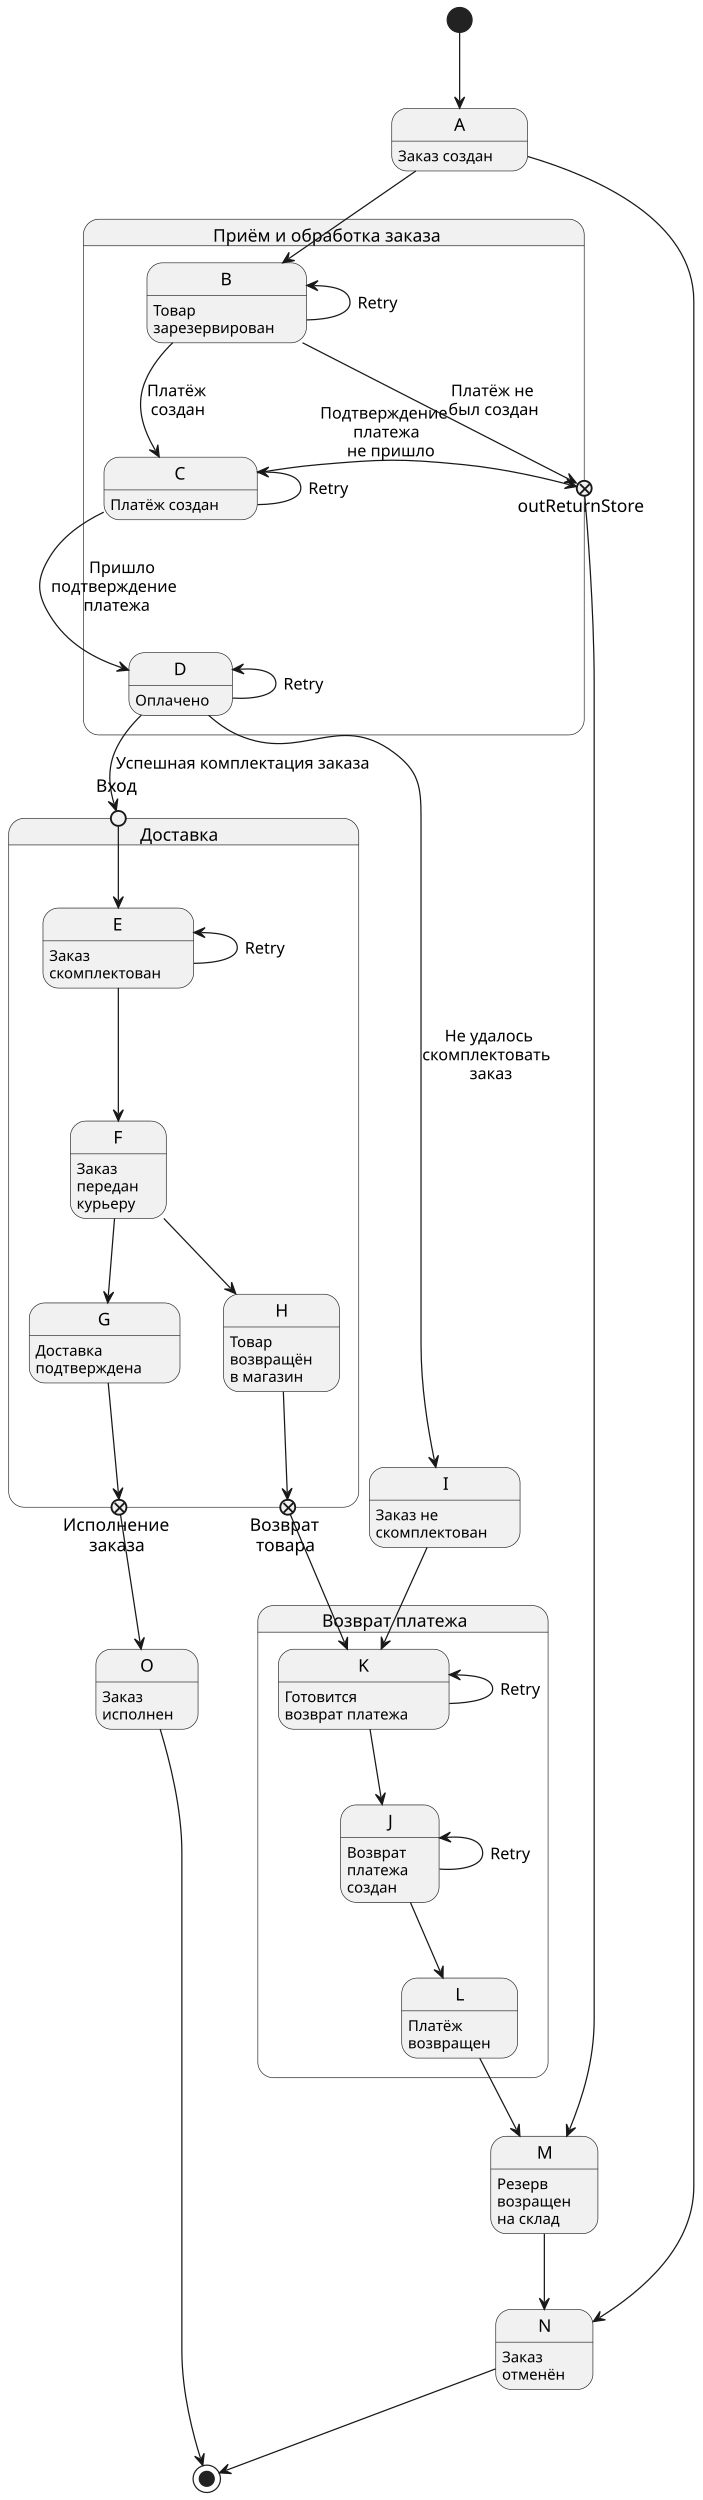
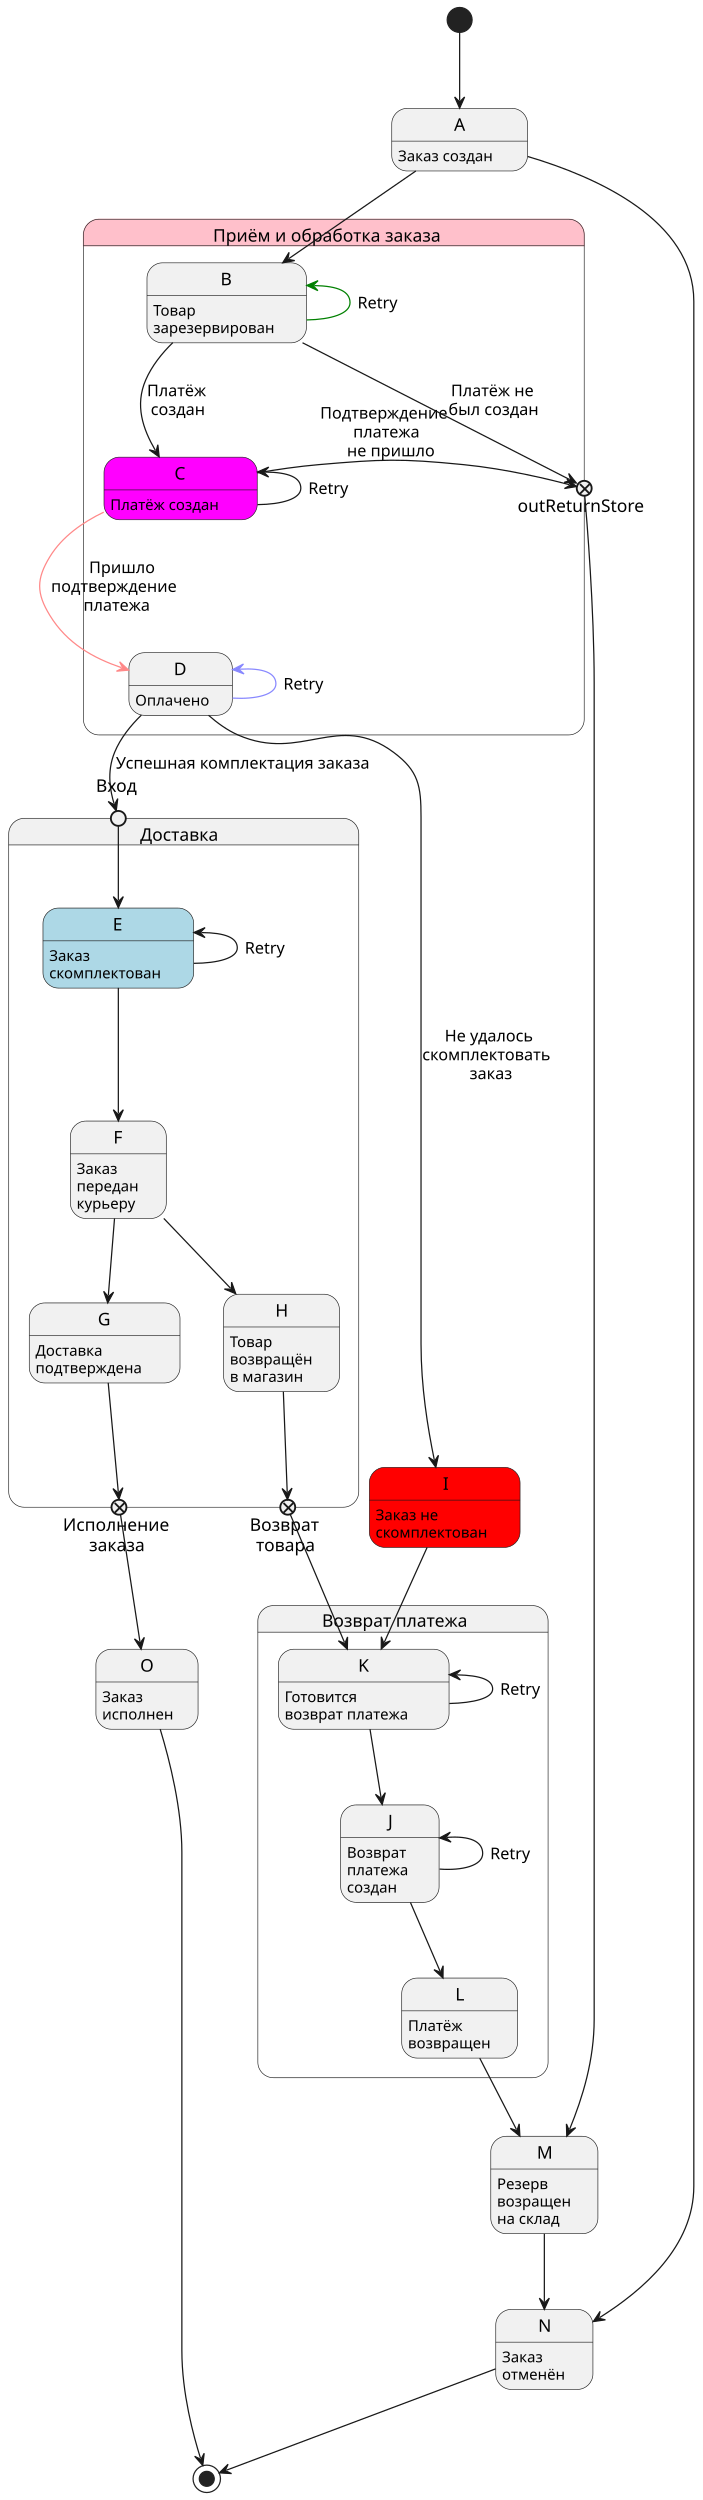
<svg xmlns="http://www.w3.org/2000/svg" contentStyleType="text/css" height="2007px" preserveAspectRatio="none" style="width:564px;height:2007px;background:#FFFFFF;" version="1.1" viewBox="0 0 564 2007" width="564px" zoomAndPan="magnify">
  <defs />
  <g>
    <g id="cluster_PreOrder">
-       <path d="M79.5,176 L456.5,176 A12.5,12.5 0 0 1 469,188.5 L469,197.297 L67,197.297 L67,188.5 A12.5,12.5 0 0 1 79.5,176 " fill="#F1F1F1" style="stroke:#F1F1F1;stroke-width:1.0;" />
+       <path d="M79.5,176 L456.5,176 A12.5,12.5 0 0 1 469,188.5 L469,197.297 L67,197.297 L67,188.5 A12.5,12.5 0 0 1 79.5,176 " fill="#FFC0CB" style="stroke:#FFC0CB;stroke-width:1.0;" />
      <rect fill="none" height="414" rx="12.5" ry="12.5" style="stroke:#181818;stroke-width:0.5;" width="402" x="67" y="176" />
      <line style="stroke:#181818;stroke-width:0.5;" x1="67" x2="469" y1="197.297" y2="197.297" />
      <text fill="#000000" font-family="sans-serif" font-size="14" lengthAdjust="spacing" textLength="194" x="171" y="193.995">Приём и обработка заказа</text>
    </g>
    <g id="cluster_Delivering">
      <path d="M19.5,657 L275.5,657 A12.5,12.5 0 0 1 288,669.5 L288,678.297 L7,678.297 L7,669.5 A12.5,12.5 0 0 1 19.5,657 " fill="#F1F1F1" style="stroke:#F1F1F1;stroke-width:1.0;" />
      <rect fill="none" height="553" rx="12.5" ry="12.5" style="stroke:#181818;stroke-width:0.5;" width="281" x="7" y="657" />
      <line style="stroke:#181818;stroke-width:0.5;" x1="7" x2="288" y1="678.297" y2="678.297" />
      <text fill="#000000" font-family="sans-serif" font-size="14" lengthAdjust="spacing" textLength="70" x="112.5" y="674.995">Доставка</text>
    </g>
    <g id="cluster_PAymentReversing">
      <path d="M219.5,1289 L427.5,1289 A12.5,12.5 0 0 1 440,1301.5 L440,1310.297 L207,1310.297 L207,1301.5 A12.5,12.5 0 0 1 219.5,1289 " fill="#F1F1F1" style="stroke:#F1F1F1;stroke-width:1.0;" />
      <rect fill="none" height="379" rx="12.5" ry="12.5" style="stroke:#181818;stroke-width:0.5;" width="233" x="207" y="1289" />
      <line style="stroke:#181818;stroke-width:0.5;" x1="207" x2="440" y1="1310.297" y2="1310.297" />
      <text fill="#000000" font-family="sans-serif" font-size="14" lengthAdjust="spacing" textLength="130" x="258.5" y="1305.995">Возврат платежа</text>
    </g>
    <g id="PreOrder.B">
      <rect fill="#F1F1F1" height="64.234" rx="12.5" ry="12.5" style="stroke:#181818;stroke-width:0.5;" width="128" x="118" y="211" />
      <line style="stroke:#181818;stroke-width:0.5;" x1="118" x2="246" y1="237.297" y2="237.297" />
      <text fill="#000000" font-family="sans-serif" font-size="14" lengthAdjust="spacing" textLength="10" x="177" y="228.995">B</text>
      <text fill="#000000" font-family="sans-serif" font-size="12" lengthAdjust="spacing" textLength="38" x="123" y="253.435">Товаp</text>
      <text fill="#000000" font-family="sans-serif" font-size="12" lengthAdjust="spacing" textLength="108" x="123" y="267.404">зарезервирован</text>
    </g>
    <g id="PreOrder.C">
-       <rect fill="#F1F1F1" height="50.266" rx="12.5" ry="12.5" style="stroke:#181818;stroke-width:0.5;" width="123" x="83.5" y="367" />
+       <rect fill="#FF00FF" height="50.266" rx="12.5" ry="12.5" style="stroke:#181818;stroke-width:0.5;" width="123" x="83.5" y="367" />
      <line style="stroke:#181818;stroke-width:0.5;" x1="83.5" x2="206.5" y1="393.297" y2="393.297" />
      <text fill="#000000" font-family="sans-serif" font-size="14" lengthAdjust="spacing" textLength="10" x="140" y="384.995">C</text>
      <text fill="#000000" font-family="sans-serif" font-size="12" lengthAdjust="spacing" textLength="103" x="88.5" y="409.435">Платёж создан</text>
    </g>
    <g id="PreOrder.D">
      <rect fill="#F1F1F1" height="50.266" rx="12.5" ry="12.5" style="stroke:#181818;stroke-width:0.5;" width="83" x="103.5" y="524" />
      <line style="stroke:#181818;stroke-width:0.5;" x1="103.5" x2="186.5" y1="550.297" y2="550.297" />
      <text fill="#000000" font-family="sans-serif" font-size="14" lengthAdjust="spacing" textLength="11" x="139.5" y="541.995">D</text>
      <text fill="#000000" font-family="sans-serif" font-size="12" lengthAdjust="spacing" textLength="63" x="108.5" y="566.436">Оплачено</text>
    </g>
    <text fill="#000000" font-family="sans-serif" font-size="14" lengthAdjust="spacing" textLength="107" x="415.5" y="410.995">outReturnStore</text>
    <ellipse cx="469" cy="392" fill="#F1F1F1" rx="6" ry="6" style="stroke:#181818;stroke-width:1.5;" />
    <line style="stroke:#181818;stroke-width:1.5;" x1="473.389" x2="465.611" y1="396.389" y2="388.611" />
    <line style="stroke:#181818;stroke-width:1.5;" x1="473.389" x2="465.611" y1="388.611" y2="396.389" />
    <text fill="#000000" font-family="sans-serif" font-size="14" lengthAdjust="spacing" textLength="36" x="77" y="635.698">Вход</text>
    <ellipse cx="95" cy="657" fill="#F1F1F1" rx="6" ry="6" style="stroke:#181818;stroke-width:1.5;" />
    <g id="Delivering.E">
-       <rect fill="#F1F1F1" height="64.234" rx="12.5" ry="12.5" style="stroke:#181818;stroke-width:0.5;" width="121" x="34.5" y="729" />
+       <rect fill="#ADD8E6" height="64.234" rx="12.5" ry="12.5" style="stroke:#181818;stroke-width:0.5;" width="121" x="34.5" y="729" />
      <line style="stroke:#181818;stroke-width:0.5;" x1="34.5" x2="155.5" y1="755.297" y2="755.297" />
      <text fill="#000000" font-family="sans-serif" font-size="14" lengthAdjust="spacing" textLength="9" x="90.5" y="746.995">E</text>
      <text fill="#000000" font-family="sans-serif" font-size="12" lengthAdjust="spacing" textLength="38" x="39.5" y="771.436">Заказ</text>
      <text fill="#000000" font-family="sans-serif" font-size="12" lengthAdjust="spacing" textLength="101" x="39.5" y="785.404">скомплектован</text>
    </g>
    <g id="Delivering.F">
      <rect fill="#F1F1F1" height="78.203" rx="12.5" ry="12.5" style="stroke:#181818;stroke-width:0.5;" width="77" x="56.5" y="900" />
      <line style="stroke:#181818;stroke-width:0.5;" x1="56.5" x2="133.5" y1="926.297" y2="926.297" />
      <text fill="#000000" font-family="sans-serif" font-size="14" lengthAdjust="spacing" textLength="8" x="91" y="917.995">F</text>
      <text fill="#000000" font-family="sans-serif" font-size="12" lengthAdjust="spacing" textLength="38" x="61.5" y="942.436">Заказ</text>
      <text fill="#000000" font-family="sans-serif" font-size="12" lengthAdjust="spacing" textLength="57" x="61.5" y="956.404">передан</text>
      <text fill="#000000" font-family="sans-serif" font-size="12" lengthAdjust="spacing" textLength="50" x="61.5" y="970.373">курьеру</text>
    </g>
    <g id="Delivering.G">
      <rect fill="#F1F1F1" height="64.234" rx="12.5" ry="12.5" style="stroke:#181818;stroke-width:0.5;" width="121" x="23.5" y="1046" />
      <line style="stroke:#181818;stroke-width:0.5;" x1="23.5" x2="144.5" y1="1072.297" y2="1072.297" />
      <text fill="#000000" font-family="sans-serif" font-size="14" lengthAdjust="spacing" textLength="11" x="78.5" y="1063.995">G</text>
      <text fill="#000000" font-family="sans-serif" font-size="12" lengthAdjust="spacing" textLength="64" x="28.5" y="1088.436">Доставка</text>
      <text fill="#000000" font-family="sans-serif" font-size="12" lengthAdjust="spacing" textLength="101" x="28.5" y="1102.404">подтверждена</text>
    </g>
    <g id="Delivering.H">
      <rect fill="#F1F1F1" height="78.203" rx="12.5" ry="12.5" style="stroke:#181818;stroke-width:0.5;" width="93" x="179.5" y="1039" />
      <line style="stroke:#181818;stroke-width:0.5;" x1="179.5" x2="272.5" y1="1065.297" y2="1065.297" />
      <text fill="#000000" font-family="sans-serif" font-size="14" lengthAdjust="spacing" textLength="10" x="221" y="1056.995">H</text>
      <text fill="#000000" font-family="sans-serif" font-size="12" lengthAdjust="spacing" textLength="38" x="184.5" y="1081.436">Товар</text>
      <text fill="#000000" font-family="sans-serif" font-size="12" lengthAdjust="spacing" textLength="73" x="184.5" y="1095.404">возвращён</text>
      <text fill="#000000" font-family="sans-serif" font-size="12" lengthAdjust="spacing" textLength="66" x="184.5" y="1109.373">в магазин</text>
    </g>
    <text fill="#000000" font-family="sans-serif" font-size="14" lengthAdjust="spacing" textLength="61" x="200.5" y="1228.995">Возврат</text>
    <text fill="#000000" font-family="sans-serif" font-size="14" lengthAdjust="spacing" textLength="51" x="205.5" y="1245.292">товара</text>
    <ellipse cx="231" cy="1210" fill="#F1F1F1" rx="6" ry="6" style="stroke:#181818;stroke-width:1.5;" />
    <line style="stroke:#181818;stroke-width:1.5;" x1="235.389" x2="227.611" y1="1214.389" y2="1206.611" />
    <line style="stroke:#181818;stroke-width:1.5;" x1="235.389" x2="227.611" y1="1206.611" y2="1214.389" />
    <text fill="#000000" font-family="sans-serif" font-size="14" lengthAdjust="spacing" textLength="90" x="50.5" y="1228.995">Исполнение</text>
    <text fill="#000000" font-family="sans-serif" font-size="14" lengthAdjust="spacing" textLength="48" x="71.5" y="1245.292">заказа</text>
    <ellipse cx="95.5" cy="1210" fill="#F1F1F1" rx="6" ry="6" style="stroke:#181818;stroke-width:1.5;" />
    <line style="stroke:#181818;stroke-width:1.5;" x1="99.889" x2="92.111" y1="1214.389" y2="1206.611" />
    <line style="stroke:#181818;stroke-width:1.5;" x1="99.889" x2="92.111" y1="1206.611" y2="1214.389" />
    <g id="PAymentReversing.K">
      <rect fill="#F1F1F1" height="64.234" rx="12.5" ry="12.5" style="stroke:#181818;stroke-width:0.5;" width="137" x="223.5" y="1324" />
      <line style="stroke:#181818;stroke-width:0.5;" x1="223.5" x2="360.5" y1="1350.297" y2="1350.297" />
      <text fill="#000000" font-family="sans-serif" font-size="14" lengthAdjust="spacing" textLength="9" x="287.5" y="1341.995">K</text>
      <text fill="#000000" font-family="sans-serif" font-size="12" lengthAdjust="spacing" textLength="70" x="228.5" y="1366.436">Готовится</text>
      <text fill="#000000" font-family="sans-serif" font-size="12" lengthAdjust="spacing" textLength="117" x="228.5" y="1380.404">возврат платежа</text>
    </g>
    <g id="PAymentReversing.J">
      <rect fill="#F1F1F1" height="78.203" rx="12.5" ry="12.5" style="stroke:#181818;stroke-width:0.5;" width="79" x="273.5" y="1449" />
      <line style="stroke:#181818;stroke-width:0.5;" x1="273.5" x2="352.5" y1="1475.297" y2="1475.297" />
      <text fill="#000000" font-family="sans-serif" font-size="14" lengthAdjust="spacing" textLength="3" x="311.5" y="1466.995">J</text>
      <text fill="#000000" font-family="sans-serif" font-size="12" lengthAdjust="spacing" textLength="55" x="278.5" y="1491.436">Возврат</text>
      <text fill="#000000" font-family="sans-serif" font-size="12" lengthAdjust="spacing" textLength="59" x="278.5" y="1505.404">платежа</text>
      <text fill="#000000" font-family="sans-serif" font-size="12" lengthAdjust="spacing" textLength="47" x="278.5" y="1519.373">создан</text>
    </g>
    <g id="PAymentReversing.L">
      <rect fill="#F1F1F1" height="64.234" rx="12.5" ry="12.5" style="stroke:#181818;stroke-width:0.5;" width="93" x="322.5" y="1588" />
      <line style="stroke:#181818;stroke-width:0.5;" x1="322.5" x2="415.5" y1="1614.297" y2="1614.297" />
      <text fill="#000000" font-family="sans-serif" font-size="14" lengthAdjust="spacing" textLength="7" x="365.5" y="1605.995">L</text>
      <text fill="#000000" font-family="sans-serif" font-size="12" lengthAdjust="spacing" textLength="52" x="327.5" y="1630.436">Платёж</text>
      <text fill="#000000" font-family="sans-serif" font-size="12" lengthAdjust="spacing" textLength="73" x="327.5" y="1644.404">возвращен</text>
    </g>
    <ellipse cx="369" cy="16" fill="#222222" rx="10" ry="10" style="stroke:#222222;stroke-width:1.0;" />
    <g id="A">
      <rect fill="#F1F1F1" height="50.266" rx="12.5" ry="12.5" style="stroke:#181818;stroke-width:0.5;" width="109" x="314.5" y="87" />
      <line style="stroke:#181818;stroke-width:0.5;" x1="314.5" x2="423.5" y1="113.297" y2="113.297" />
      <text fill="#000000" font-family="sans-serif" font-size="14" lengthAdjust="spacing" textLength="9" x="364.5" y="104.995">A</text>
      <text fill="#000000" font-family="sans-serif" font-size="12" lengthAdjust="spacing" textLength="89" x="319.5" y="129.435">Заказ создан</text>
    </g>
    <g id="I">
-       <rect fill="#F1F1F1" height="64.234" rx="12.5" ry="12.5" style="stroke:#181818;stroke-width:0.5;" width="121" x="296.5" y="1178" />
+       <rect fill="#FF0000" height="64.234" rx="12.5" ry="12.5" style="stroke:#181818;stroke-width:0.5;" width="121" x="296.5" y="1178" />
      <line style="stroke:#181818;stroke-width:0.5;" x1="296.5" x2="417.5" y1="1204.297" y2="1204.297" />
      <text fill="#000000" font-family="sans-serif" font-size="14" lengthAdjust="spacing" textLength="3" x="355.5" y="1195.995">I</text>
      <text fill="#000000" font-family="sans-serif" font-size="12" lengthAdjust="spacing" textLength="58" x="301.5" y="1220.436">Заказ не</text>
      <text fill="#000000" font-family="sans-serif" font-size="12" lengthAdjust="spacing" textLength="101" x="301.5" y="1234.404">скомплектован</text>
    </g>
    <g id="M">
      <rect fill="#F1F1F1" height="78.203" rx="12.5" ry="12.5" style="stroke:#181818;stroke-width:0.5;" width="86" x="394" y="1715" />
      <line style="stroke:#181818;stroke-width:0.5;" x1="394" x2="480" y1="1741.297" y2="1741.297" />
      <text fill="#000000" font-family="sans-serif" font-size="14" lengthAdjust="spacing" textLength="12" x="431" y="1732.995">M</text>
      <text fill="#000000" font-family="sans-serif" font-size="12" lengthAdjust="spacing" textLength="46" x="399" y="1757.436">Резерв</text>
      <text fill="#000000" font-family="sans-serif" font-size="12" lengthAdjust="spacing" textLength="66" x="399" y="1771.404">возращен</text>
      <text fill="#000000" font-family="sans-serif" font-size="12" lengthAdjust="spacing" textLength="58" x="399" y="1785.373">на склад</text>
    </g>
    <g id="N">
      <rect fill="#F1F1F1" height="64.234" rx="12.5" ry="12.5" style="stroke:#181818;stroke-width:0.5;" width="78" x="398" y="1854" />
      <line style="stroke:#181818;stroke-width:0.5;" x1="398" x2="476" y1="1880.297" y2="1880.297" />
      <text fill="#000000" font-family="sans-serif" font-size="14" lengthAdjust="spacing" textLength="10" x="432" y="1871.995">N</text>
      <text fill="#000000" font-family="sans-serif" font-size="12" lengthAdjust="spacing" textLength="38" x="403" y="1896.436">Заказ</text>
      <text fill="#000000" font-family="sans-serif" font-size="12" lengthAdjust="spacing" textLength="58" x="403" y="1910.404">отменён</text>
    </g>
    <g id="O">
      <rect fill="#F1F1F1" height="64.234" rx="12.5" ry="12.5" style="stroke:#181818;stroke-width:0.5;" width="82" x="77" y="1324" />
      <line style="stroke:#181818;stroke-width:0.5;" x1="77" x2="159" y1="1350.297" y2="1350.297" />
      <text fill="#000000" font-family="sans-serif" font-size="14" lengthAdjust="spacing" textLength="11" x="112.5" y="1341.995">O</text>
      <text fill="#000000" font-family="sans-serif" font-size="12" lengthAdjust="spacing" textLength="38" x="82" y="1366.436">Заказ</text>
      <text fill="#000000" font-family="sans-serif" font-size="12" lengthAdjust="spacing" textLength="62" x="82" y="1380.404">исполнен</text>
    </g>
    <ellipse cx="166" cy="1990" fill="none" rx="11" ry="11" style="stroke:#222222;stroke-width:1.0;" />
    <ellipse cx="166" cy="1990" fill="#222222" rx="6" ry="6" style="stroke:#222222;stroke-width:1.0;" />
    <g id="link_*start*_A">
      <path d="M369,26.01 C369,39.89 369,60.97 369,80.84 " fill="none" id="*start*-to-A" style="stroke:#181818;stroke-width:1.0;" />
      <polygon fill="#181818" points="369,86.84,373,77.84,369,81.84,365,77.84,369,86.84" style="stroke:#181818;stroke-width:1.0;" />
    </g>
    <g id="link_A_B">
      <path d="M333.83,137.26 C303.57,158.14 264.679,184.963 231.879,207.593 " fill="none" id="A-to-B" style="stroke:#181818;stroke-width:1.0;" />
      <polygon fill="#181818" points="226.94,211,236.619,209.181,231.055,208.161,232.076,202.597,226.94,211" style="stroke:#181818;stroke-width:1.0;" />
    </g>
    <g id="link_B_B">
-       <path d="M252.269,229.255 C271.759,229.595 281,234.11 281,243 C281,251.89 265.76,256.51 246.27,256.85 " fill="none" id="B-backto-B" style="stroke:#181818;stroke-width:1.0;" />
-       <polygon fill="#181818" points="246.27,229.15,255.199,233.306,251.269,229.237,255.338,225.308,246.27,229.15" style="stroke:#181818;stroke-width:1.0;" />
+       <path d="M252.269,229.255 C271.759,229.595 281,234.11 281,243 C281,251.89 265.76,256.51 246.27,256.85 " fill="none" id="B-backto-B" style="stroke:#008000;stroke-width:1.0;" />
+       <polygon fill="#008000" points="246.27,229.15,255.199,233.306,251.269,229.237,255.338,225.308,246.27,229.15" style="stroke:#008000;stroke-width:1.0;" />
      <text fill="#000000" font-family="sans-serif" font-size="13" lengthAdjust="spacing" textLength="33" x="287" y="247.567">Retry</text>
    </g>
    <g id="link_B_C">
      <path d="M138.72,275.07 C129.91,283.68 121.86,293.78 117,305 C108.2,325.32 114.565,344.158 124.775,361.648 " fill="none" id="B-to-C" style="stroke:#181818;stroke-width:1.0;" />
      <polygon fill="#181818" points="127.8,366.83,126.717,357.041,125.279,362.512,119.808,361.074,127.8,366.83" style="stroke:#181818;stroke-width:1.0;" />
      <text fill="#000000" font-family="sans-serif" font-size="13" lengthAdjust="spacing" textLength="54" x="118" y="318.067">Платёж</text>
      <text fill="#000000" font-family="sans-serif" font-size="13" lengthAdjust="spacing" textLength="48" x="121" y="333.2">создан</text>
    </g>
    <g id="link_C_C">
      <path d="M212.72,378.942 C232.16,379.142 241.5,383.46 241.5,392 C241.5,400.54 226.16,404.92 206.72,405.12 " fill="none" id="C-backto-C" style="stroke:#181818;stroke-width:1.0;" />
      <polygon fill="#181818" points="206.72,378.88,215.678,382.972,211.72,378.931,215.761,374.973,206.72,378.88" style="stroke:#181818;stroke-width:1.0;" />
      <text fill="#000000" font-family="sans-serif" font-size="13" lengthAdjust="spacing" textLength="33" x="247.5" y="396.567">Retry</text>
    </g>
    <g id="link_C_D">
-       <path d="M83.31,411.14 C66.32,419.28 49.88,430.81 40,447 C29.12,464.83 29.12,476.17 40,494 C53.77,516.57 74.654,528.164 97.604,536.034 " fill="none" id="C-to-D" style="stroke:#181818;stroke-width:1.0;" />
-       <polygon fill="#181818" points="103.28,537.98,96.064,531.277,98.55,536.358,93.469,538.844,103.28,537.98" style="stroke:#181818;stroke-width:1.0;" />
+       <path d="M83.31,411.14 C66.32,419.28 49.88,430.81 40,447 C29.12,464.83 29.12,476.17 40,494 C53.77,516.57 74.654,528.164 97.604,536.034 " fill="none" id="C-to-D" style="stroke:#FF8888;stroke-width:1.0;" />
+       <polygon fill="#FF8888" points="103.28,537.98,96.064,531.277,98.55,536.358,93.469,538.844,103.28,537.98" style="stroke:#FF8888;stroke-width:1.0;" />
      <text fill="#000000" font-family="sans-serif" font-size="13" lengthAdjust="spacing" textLength="52" x="71.5" y="460.067">Пришло</text>
      <text fill="#000000" font-family="sans-serif" font-size="13" lengthAdjust="spacing" textLength="113" x="41" y="475.2">подтверждение</text>
      <text fill="#000000" font-family="sans-serif" font-size="13" lengthAdjust="spacing" textLength="61" x="67" y="490.332">платежа</text>
    </g>
    <g id="link_D_D">
-       <path d="M192.7,537.21 C211.35,536.12 221.5,540.28 221.5,549 C221.5,557.72 205.36,561.53 186.71,560.44 " fill="none" id="D-backto-D" style="stroke:#181818;stroke-width:1.0;" />
-       <polygon fill="#181818" points="186.71,537.56,195.928,541.028,191.702,537.268,195.461,533.042,186.71,537.56" style="stroke:#181818;stroke-width:1.0;" />
+       <path d="M192.7,537.21 C211.35,536.12 221.5,540.28 221.5,549 C221.5,557.72 205.36,561.53 186.71,560.44 " fill="none" id="D-backto-D" style="stroke:#8888FF;stroke-width:1.0;" />
+       <polygon fill="#8888FF" points="186.71,537.56,195.928,541.028,191.702,537.268,195.461,533.042,186.71,537.56" style="stroke:#8888FF;stroke-width:1.0;" />
      <text fill="#000000" font-family="sans-serif" font-size="13" lengthAdjust="spacing" textLength="33" x="227.5" y="553.567">Retry</text>
    </g>
    <g id="link_C_outReturnStore">
      <path d="M206.56,379.63 C222.57,376.88 239.88,374.38 256,373 C307.37,368.6 320.69,367.97 372,373 C407.17,376.45 442.759,385.309 457.048,389.079 " fill="none" id="C-to-outReturnStore" style="stroke:#181818;stroke-width:1.0;" />
      <polygon fill="#181818" points="462.85,390.61,455.168,384.447,458.015,389.334,453.127,392.182,462.85,390.61" style="stroke:#181818;stroke-width:1.0;" />
      <text fill="#000000" font-family="sans-serif" font-size="13" lengthAdjust="spacing" textLength="114" x="257" y="336.067">Подтверждение</text>
      <text fill="#000000" font-family="sans-serif" font-size="13" lengthAdjust="spacing" textLength="61" x="283.5" y="351.2">платежа</text>
      <text fill="#000000" font-family="sans-serif" font-size="13" lengthAdjust="spacing" textLength="71" x="278.5" y="366.332">не пришло</text>
    </g>
    <g id="link_B_outReturnStore">
      <path d="M242.87,275.17 C316.58,312.93 429.09,370.555 457.4,385.055 " fill="none" id="B-to-outReturnStore" style="stroke:#181818;stroke-width:1.0;" />
      <polygon fill="#181818" points="462.74,387.79,456.553,380.127,458.29,385.511,452.906,387.247,462.74,387.79" style="stroke:#181818;stroke-width:1.0;" />
      <text fill="#000000" font-family="sans-serif" font-size="13" lengthAdjust="spacing" textLength="74" x="362" y="318.067">Платёж не</text>
      <text fill="#000000" font-family="sans-serif" font-size="13" lengthAdjust="spacing" textLength="78" x="360" y="333.2">был создан</text>
    </g>
    <g id="link_D_I">
      <path d="M167.41,574.23 C174.37,580.36 182.47,586.26 191,590 C242.19,612.47 271.2,570.57 316,604 C336.11,619.01 338,630.91 338,656 C338,656 338,656 338,1079 C338,1113.1 343.272,1145.833 348.662,1172.053 " fill="none" id="D-to-I" style="stroke:#181818;stroke-width:1.0;" />
      <polygon fill="#181818" points="349.87,1177.93,351.976,1168.309,348.863,1173.032,344.14,1169.92,349.87,1177.93" style="stroke:#181818;stroke-width:1.0;" />
      <text fill="#000000" font-family="sans-serif" font-size="13" lengthAdjust="spacing" textLength="78" x="357" y="836.067">Не удалось</text>
      <text fill="#000000" font-family="sans-serif" font-size="13" lengthAdjust="spacing" textLength="114" x="339" y="851.2">скомплектовать</text>
      <text fill="#000000" font-family="sans-serif" font-size="13" lengthAdjust="spacing" textLength="38" x="377" y="866.332">заказ</text>
    </g>
    <g id="link_outReturnStore_M">
      <path d="M469.45,398.08 C471.15,417.51 477,488.99 477,548 C477,548 477,548 477,1621 C477,1653.69 467.907,1683.489 457.287,1709.379 " fill="none" id="outReturnStore-to-M" style="stroke:#181818;stroke-width:1.0;" />
      <polygon fill="#181818" points="455.01,1714.93,462.126,1708.121,456.908,1710.304,454.725,1705.085,455.01,1714.93" style="stroke:#181818;stroke-width:1.0;" />
    </g>
    <g id="link_D_inOrderProcessing">
      <path d="M113.52,574.04 C104.88,582.47 96.62,592.69 92,604 C85.43,620.07 88.665,635.546 91.565,645.146 " fill="none" id="D-to-inOrderProcessing" style="stroke:#181818;stroke-width:1.0;" />
      <polygon fill="#181818" points="93.3,650.89,94.526,641.118,91.854,646.104,86.868,643.431,93.3,650.89" style="stroke:#181818;stroke-width:1.0;" />
      <text fill="#000000" font-family="sans-serif" font-size="13" lengthAdjust="spacing" textLength="218" x="93" y="617.067">Успешная комплектация заказа</text>
    </g>
    <g id="link_inOrderProcessing_E">
      <path d="M95,663.2 C95,675.13 95,699.28 95,722.79 " fill="none" id="inOrderProcessing-to-E" style="stroke:#181818;stroke-width:1.0;" />
      <polygon fill="#181818" points="95,728.79,99,719.79,95,723.79,91,719.79,95,728.79" style="stroke:#181818;stroke-width:1.0;" />
    </g>
    <g id="link_E_E">
      <path d="M161.62,748.667 C181.08,748.787 190.5,752.88 190.5,761 C190.5,769.12 175.08,773.25 155.62,773.37 " fill="none" id="E-backto-E" style="stroke:#181818;stroke-width:1.0;" />
      <polygon fill="#181818" points="155.62,748.63,164.595,752.685,160.62,748.661,164.644,744.686,155.62,748.63" style="stroke:#181818;stroke-width:1.0;" />
      <text fill="#000000" font-family="sans-serif" font-size="13" lengthAdjust="spacing" textLength="33" x="196.5" y="765.567">Retry</text>
    </g>
    <g id="link_E_F">
      <path d="M95,793.06 C95,822.86 95,861.93 95,893.89 " fill="none" id="E-to-F" style="stroke:#181818;stroke-width:1.0;" />
      <polygon fill="#181818" points="95,899.89,99,890.89,95,894.89,91,890.89,95,899.89" style="stroke:#181818;stroke-width:1.0;" />
    </g>
    <g id="link_F_G">
      <path d="M91.94,978.16 C90.22,999.54 88.592,1019.879 86.972,1039.979 " fill="none" id="F-to-G" style="stroke:#181818;stroke-width:1.0;" />
      <polygon fill="#181818" points="86.49,1045.96,91.2,1037.31,86.892,1040.976,83.226,1036.668,86.49,1045.96" style="stroke:#181818;stroke-width:1.0;" />
    </g>
    <g id="link_F_H">
      <path d="M131.49,978.16 C149.51,997.01 167.054,1015.353 185.104,1034.233 " fill="none" id="F-to-H" style="stroke:#181818;stroke-width:1.0;" />
      <polygon fill="#181818" points="189.25,1038.57,185.922,1029.301,185.795,1034.956,180.139,1034.829,189.25,1038.57" style="stroke:#181818;stroke-width:1.0;" />
    </g>
    <g id="link_H_outOrderProcessingReturn">
      <path d="M227.47,1117.3 C228.67,1148.46 230.019,1183.524 230.569,1197.824 " fill="none" id="H-to-outOrderProcessingReturn" style="stroke:#181818;stroke-width:1.0;" />
      <polygon fill="#181818" points="230.8,1203.82,234.451,1194.673,230.608,1198.824,226.457,1194.98,230.8,1203.82" style="stroke:#181818;stroke-width:1.0;" />
    </g>
    <g id="link_G_outOrderProcessingDone">
      <path d="M86.87,1110.14 C89.79,1141.69 93.51,1182.025 94.95,1197.655 " fill="none" id="G-to-outOrderProcessingDone" style="stroke:#181818;stroke-width:1.0;" />
      <polygon fill="#181818" points="95.5,1203.63,98.657,1194.301,95.041,1198.651,90.691,1195.035,95.5,1203.63" style="stroke:#181818;stroke-width:1.0;" />
    </g>
    <g id="link_outOrderProcessingReturn_K">
      <path d="M233.17,1216.13 C240.37,1233.11 261.48,1282.955 276.51,1318.445 " fill="none" id="outOrderProcessingReturn-to-K" style="stroke:#181818;stroke-width:1.0;" />
      <polygon fill="#181818" points="278.85,1323.97,279.024,1314.123,276.9,1319.366,271.657,1317.242,278.85,1323.97" style="stroke:#181818;stroke-width:1.0;" />
    </g>
    <g id="link_I_K">
      <path d="M342.9,1242.25 C331.99,1266.4 319.437,1294.211 308.547,1318.351 " fill="none" id="I-to-K" style="stroke:#181818;stroke-width:1.0;" />
      <polygon fill="#181818" points="306.08,1323.82,313.427,1317.261,308.136,1319.262,306.135,1313.971,306.08,1323.82" style="stroke:#181818;stroke-width:1.0;" />
    </g>
    <g id="link_K_K">
      <path d="M366.678,1344.557 C386.338,1345.007 395.5,1348.73 395.5,1356 C395.5,1363.27 380.34,1367.13 360.68,1367.58 " fill="none" id="K-backto-K" style="stroke:#181818;stroke-width:1.0;" />
      <polygon fill="#181818" points="360.68,1344.42,369.586,1348.625,365.679,1344.534,369.769,1340.627,360.68,1344.42" style="stroke:#181818;stroke-width:1.0;" />
      <text fill="#000000" font-family="sans-serif" font-size="13" lengthAdjust="spacing" textLength="33" x="401.5" y="1360.567">Retry</text>
    </g>
    <g id="link_K_J">
      <path d="M297.03,1388.14 C299.97,1406.32 302.731,1423.477 305.851,1442.757 " fill="none" id="K-to-J" style="stroke:#181818;stroke-width:1.0;" />
      <polygon fill="#181818" points="306.81,1448.68,309.321,1439.157,306.011,1443.744,301.424,1440.435,306.81,1448.68" style="stroke:#181818;stroke-width:1.0;" />
    </g>
    <g id="link_J_J">
      <path d="M358.844,1475.06 C377.334,1473.7 387.5,1478.3 387.5,1488 C387.5,1497.7 371.35,1501.86 352.86,1500.5 " fill="none" id="J-backto-J" style="stroke:#181818;stroke-width:1.0;" />
      <polygon fill="#181818" points="352.86,1475.5,362.129,1478.829,357.846,1475.133,361.542,1470.851,352.86,1475.5" style="stroke:#181818;stroke-width:1.0;" />
      <text fill="#000000" font-family="sans-serif" font-size="13" lengthAdjust="spacing" textLength="33" x="393.5" y="1492.567">Retry</text>
    </g>
    <g id="link_J_L">
      <path d="M329.5,1527.3 C337.82,1546.62 345.415,1564.25 353.255,1582.44 " fill="none" id="J-to-L" style="stroke:#181818;stroke-width:1.0;" />
      <polygon fill="#181818" points="355.63,1587.95,355.741,1578.102,353.651,1583.358,348.394,1581.268,355.63,1587.95" style="stroke:#181818;stroke-width:1.0;" />
    </g>
    <g id="link_L_M">
      <path d="M385.12,1652.28 C394.78,1671.04 404.382,1689.686 414.613,1709.546 " fill="none" id="L-to-M" style="stroke:#181818;stroke-width:1.0;" />
      <polygon fill="#181818" points="417.36,1714.88,416.795,1705.047,415.07,1710.435,409.683,1708.711,417.36,1714.88" style="stroke:#181818;stroke-width:1.0;" />
    </g>
    <g id="link_M_N">
      <path d="M437,1793.3 C437,1812.62 437,1829.76 437,1847.95 " fill="none" id="M-to-N" style="stroke:#181818;stroke-width:1.0;" />
      <polygon fill="#181818" points="437,1853.95,441,1844.95,437,1848.95,433,1844.95,437,1853.95" style="stroke:#181818;stroke-width:1.0;" />
    </g>
    <g id="link_A_N">
      <path d="M423.63,125.63 C479.14,142.08 557,176.79 557,242 C557,242 557,242 557,1755 C557,1803.53 516.364,1838.478 481.364,1860.568 " fill="none" id="A-to-N" style="stroke:#181818;stroke-width:1.0;" />
      <polygon fill="#181818" points="476.29,1863.77,486.036,1862.349,480.518,1861.101,481.766,1855.584,476.29,1863.77" style="stroke:#181818;stroke-width:1.0;" />
    </g>
    <g id="link_outOrderProcessingDone_O">
      <path d="M96.78,1216.13 C99.38,1233.11 106.934,1282.549 112.354,1318.039 " fill="none" id="outOrderProcessingDone-to-O" style="stroke:#181818;stroke-width:1.0;" />
      <polygon fill="#181818" points="113.26,1323.97,115.855,1314.469,112.505,1319.027,107.947,1315.677,113.26,1323.97" style="stroke:#181818;stroke-width:1.0;" />
    </g>
    <g id="link_O_*end*">
      <path d="M128.59,1388.12 C136.51,1414.21 146,1452.6 146,1487 C146,1487 146,1487 146,1887 C146,1921.47 155.33,1955.556 160.99,1973.556 " fill="none" id="O-to-*end*" style="stroke:#181818;stroke-width:1.0;" />
      <polygon fill="#181818" points="162.79,1979.28,163.906,1969.495,161.29,1974.51,156.274,1971.894,162.79,1979.28" style="stroke:#181818;stroke-width:1.0;" />
    </g>
    <g id="link_N_*end*">
      <path d="M397.88,1901.72 C334.27,1925.67 217.505,1969.616 181.695,1983.096 " fill="none" id="N-to-*end*" style="stroke:#181818;stroke-width:1.0;" />
      <polygon fill="#181818" points="176.08,1985.21,185.912,1985.783,180.759,1983.448,183.094,1978.296,176.08,1985.21" style="stroke:#181818;stroke-width:1.0;" />
    </g>
  </g>
</svg>
